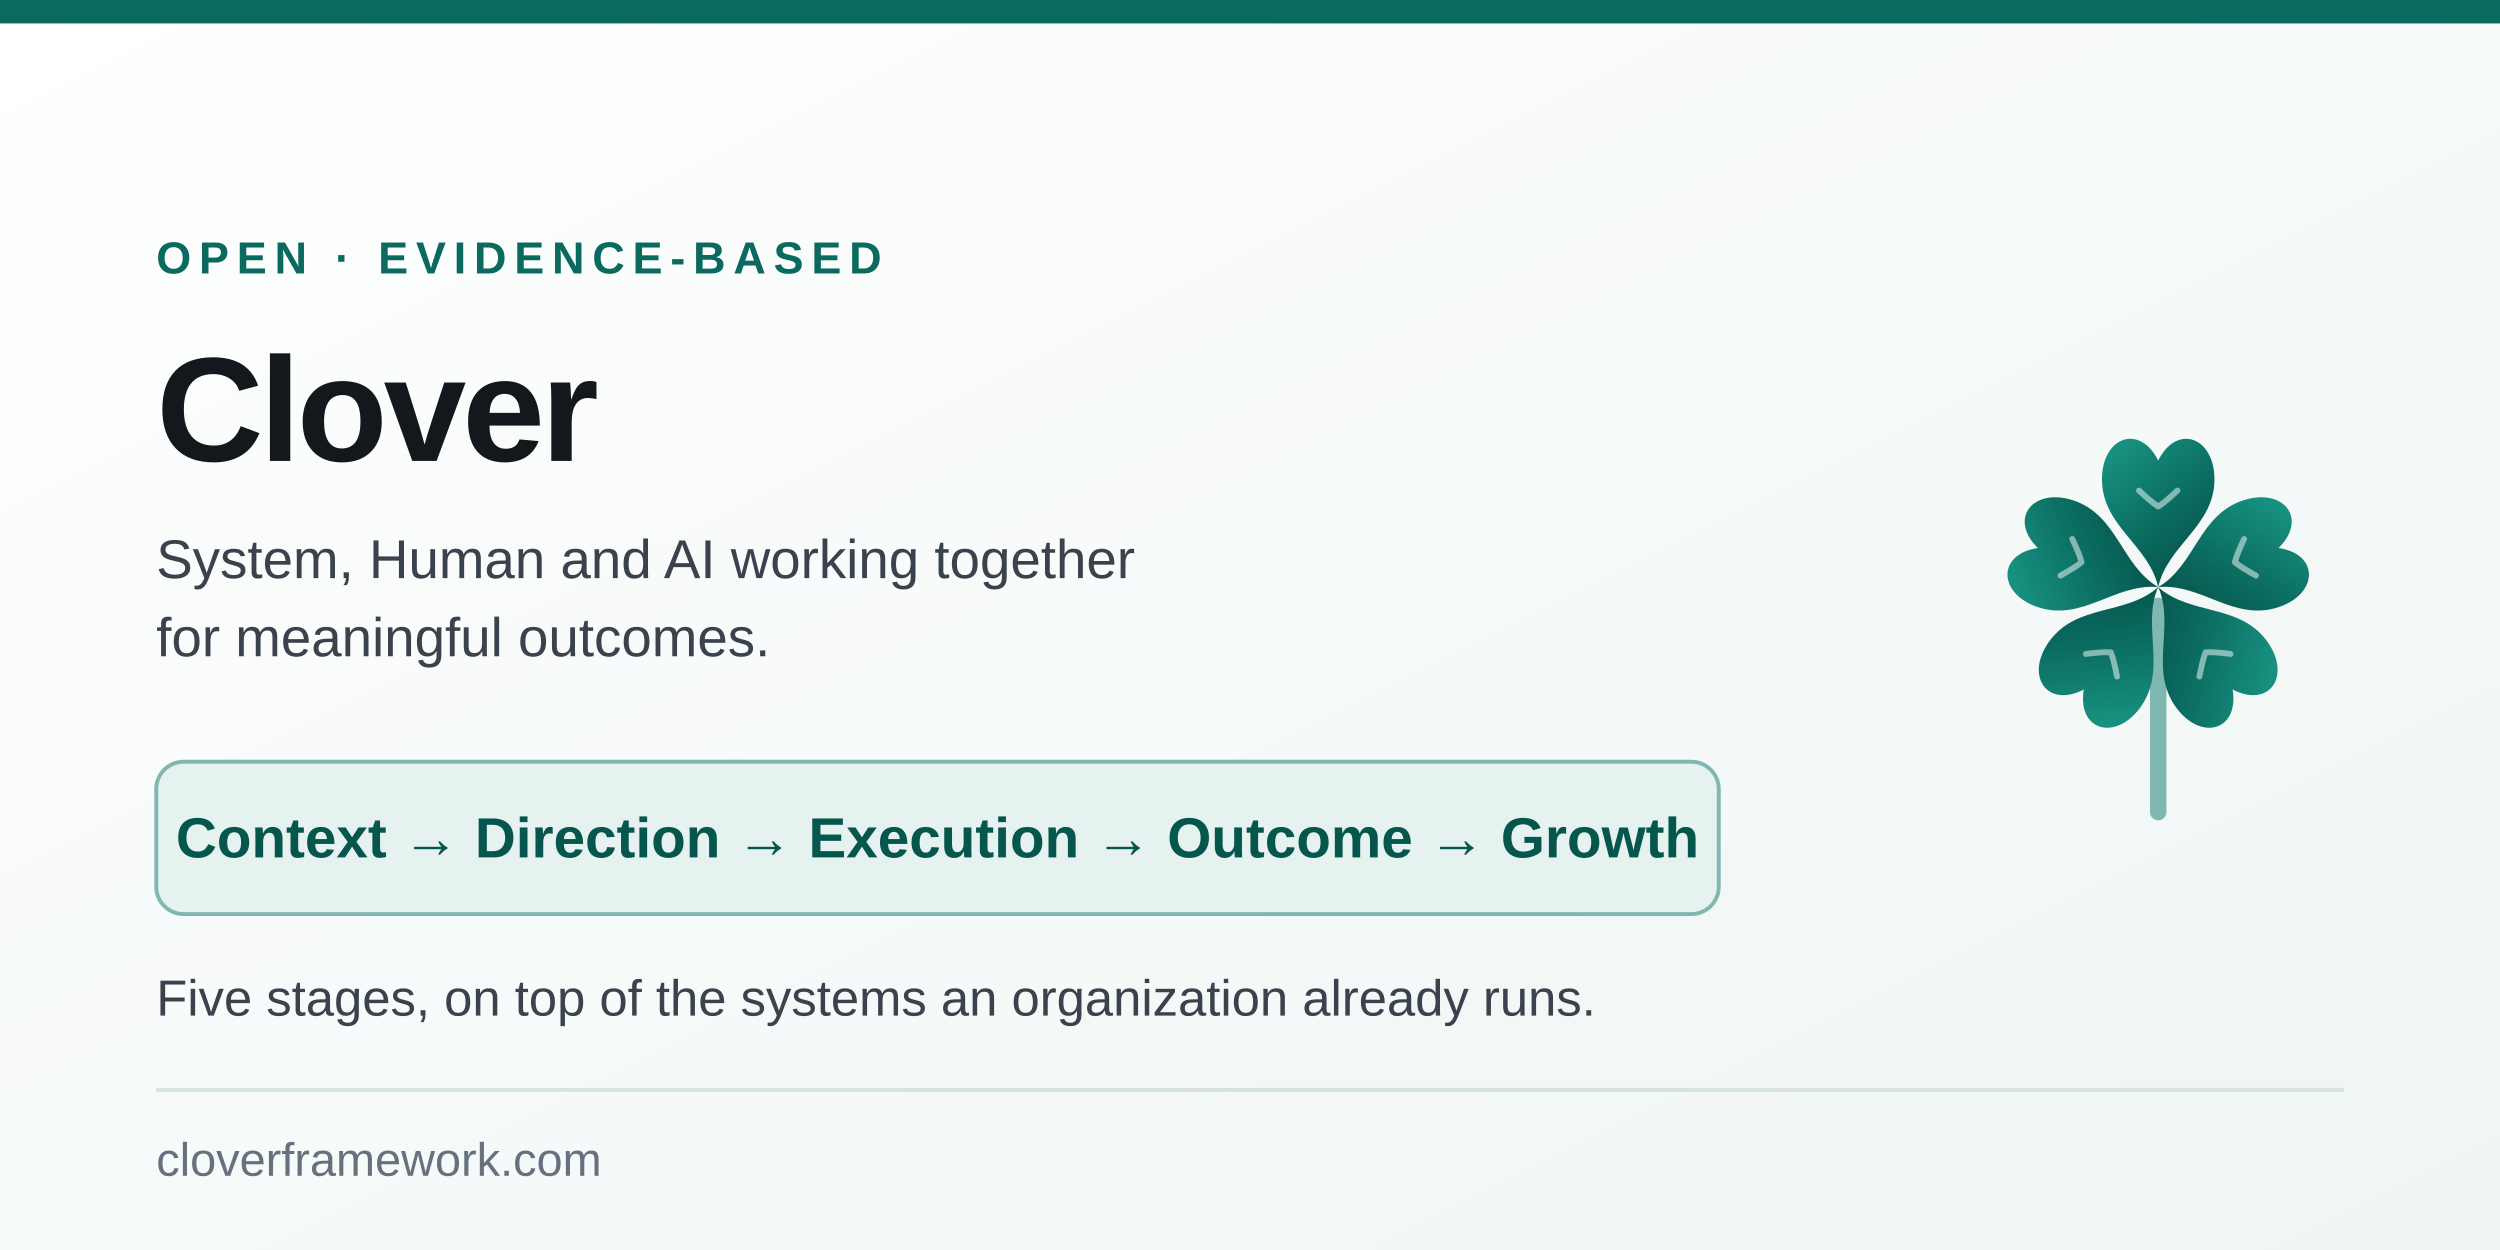
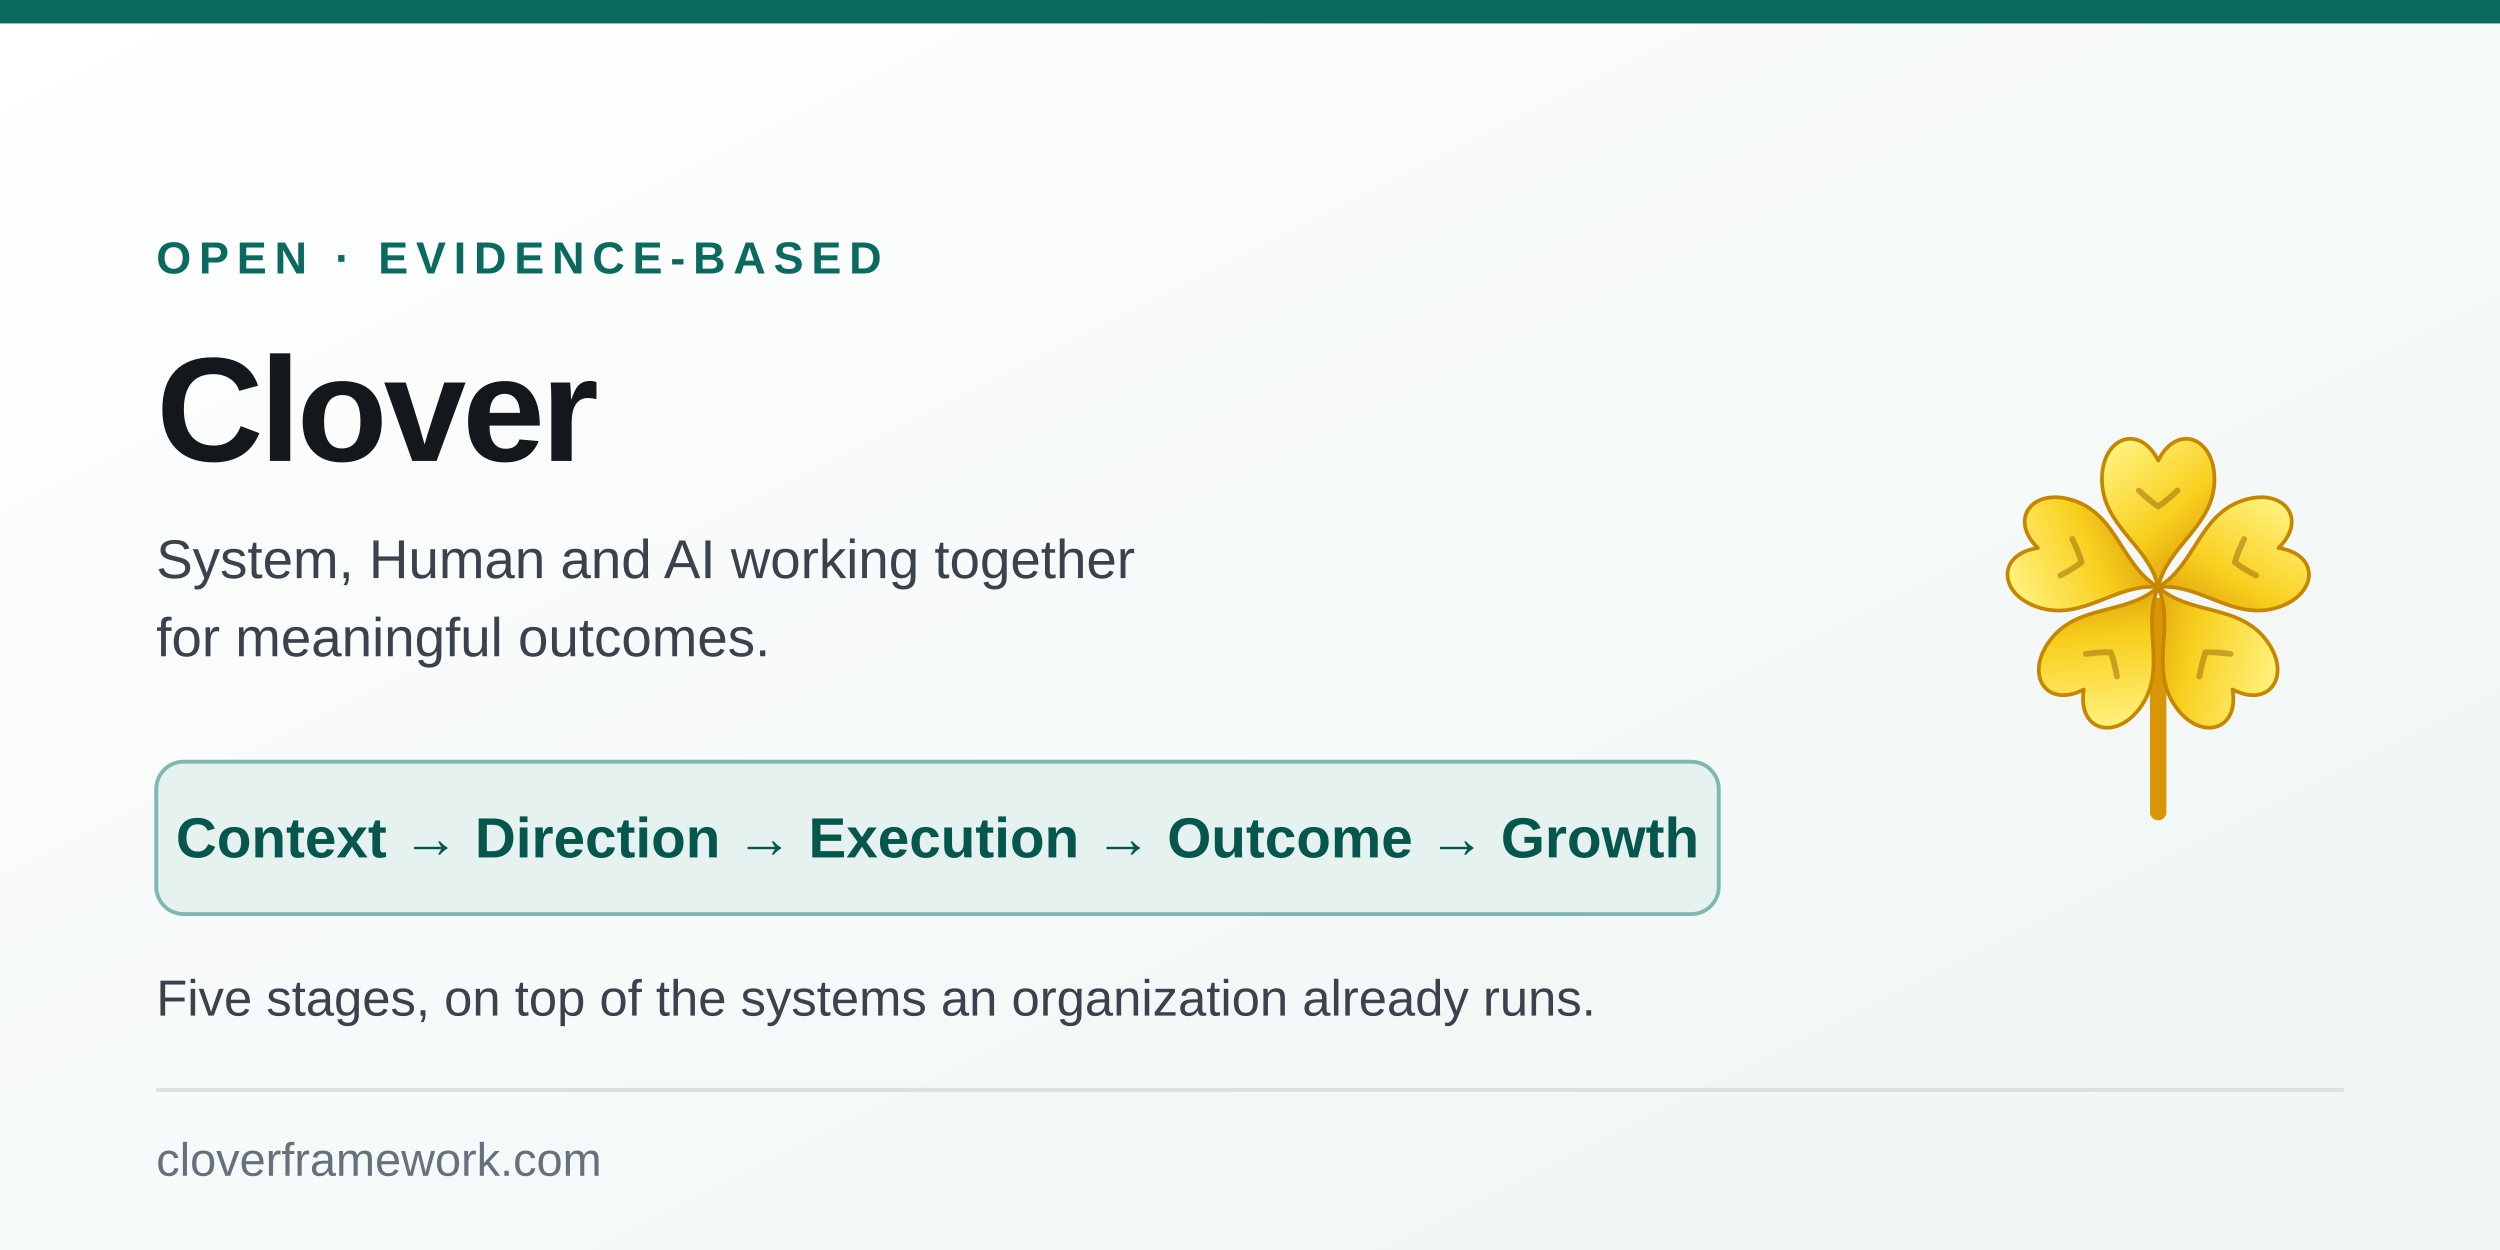
<svg xmlns="http://www.w3.org/2000/svg" viewBox="0 0 1280 640" width="1280" height="640" role="img" aria-labelledby="t">
  <defs>
    <linearGradient id="bg" x1="0" y1="0" x2="1" y2="1">
      <stop stop-color="#ffffff" />
      <stop offset="1" stop-color="#eef5f4" />
    </linearGradient>
    <path id="leaf" d="M50 44C48 35 38 31 38 21C38 12 46 9 50 17C54 9 62 12 62 21C62 31 52 35 50 44Z" />
    <path id="vein" d="M45.9 23.4C47.6 25 48.9 26.1 50 26.8C51.1 26.1 52.4 25 54.1 23.4" />
    <linearGradient id="leaf-fade" x1="0.18" y1="0.05" x2="0.8" y2="1">
-       <stop offset="0" stop-color="#17907f" />
-       <stop offset="0.55" stop-color="#0a6a5f" />
-       <stop offset="1" stop-color="#064f47" />
+       <stop offset="0" stop-color="#FFF078" />
+       <stop offset="0.55" stop-color="#F8CF1E" />
+       <stop offset="1" stop-color="#D89606" />
    </linearGradient>
  </defs>
  <rect width="1280" height="640" fill="url(#bg)" />
  <rect width="1280" height="12" fill="#0a6a5f" />
  <g font-family="Arial,Helvetica,sans-serif">
    <text x="80" y="140" font-size="23" font-weight="700" fill="#0a6a5f" letter-spacing="4">OPEN · EVIDENCE-BASED</text>
    <text x="80" y="236" font-size="76" font-weight="700" fill="#14181d" letter-spacing="-2">Clover</text>
    <text x="80" y="296" font-size="28" fill="#39424d">System, Human and AI working together</text>
    <text x="80" y="336" font-size="28" fill="#39424d">for meaningful outcomes.</text>
    <rect x="80" y="390" width="800" height="78" rx="14" fill="#e6f2f0" stroke="#7fb8b0" stroke-width="2" />
    <text x="480" y="439" text-anchor="middle" font-size="29" font-weight="700" fill="#05564c">Context → Direction → Execution → Outcome → Growth</text>
    <text x="80" y="520" font-size="26" fill="#39424d">Five stages, on top of the systems an organization already runs.</text>
    <path d="M80 558h1120" stroke="#d6e2e0" stroke-width="2" />
    <text x="80" y="602" font-size="24" fill="#66717e">cloverframework.com</text>
    <g transform="translate(985 195) scale(2.4)">
-       <path d="M50 48C50 66 50 78 50 92" fill="none" stroke="#7fb8b0" stroke-width="3.5" stroke-linecap="round" />
-       <use href="#leaf" fill="url(#leaf-fade)" />
-       <use href="#leaf" transform="rotate(72 50 44)" fill="url(#leaf-fade)" />
-       <use href="#leaf" transform="rotate(144 50 44)" fill="url(#leaf-fade)" />
-       <use href="#leaf" transform="rotate(216 50 44)" fill="url(#leaf-fade)" />
-       <use href="#leaf" transform="rotate(288 50 44)" fill="url(#leaf-fade)" />
-       <g fill="none" stroke="#ffffff" stroke-opacity="0.5" stroke-width="1.25" stroke-linecap="round" stroke-linejoin="round">
+       <path d="M50 48C50 66 50 78 50 92" fill="none" stroke="#D89606" stroke-width="3.5" stroke-linecap="round" />
+       <use href="#leaf" fill="url(#leaf-fade)" stroke="#C68600" stroke-width="0.8" stroke-linejoin="round" />
+       <use href="#leaf" transform="rotate(72 50 44)" fill="url(#leaf-fade)" stroke="#C68600" stroke-width="0.8" stroke-linejoin="round" />
+       <use href="#leaf" transform="rotate(144 50 44)" fill="url(#leaf-fade)" stroke="#C68600" stroke-width="0.8" stroke-linejoin="round" />
+       <use href="#leaf" transform="rotate(216 50 44)" fill="url(#leaf-fade)" stroke="#C68600" stroke-width="0.8" stroke-linejoin="round" />
+       <use href="#leaf" transform="rotate(288 50 44)" fill="url(#leaf-fade)" stroke="#C68600" stroke-width="0.8" stroke-linejoin="round" />
+       <g fill="none" stroke="#8C5A00" stroke-opacity="0.45" stroke-width="1.25" stroke-linecap="round" stroke-linejoin="round">
        <use href="#vein" />
        <use href="#vein" transform="rotate(72 50 44)" />
        <use href="#vein" transform="rotate(144 50 44)" />
        <use href="#vein" transform="rotate(216 50 44)" />
        <use href="#vein" transform="rotate(288 50 44)" />
      </g>
    </g>
  </g>
</svg>
